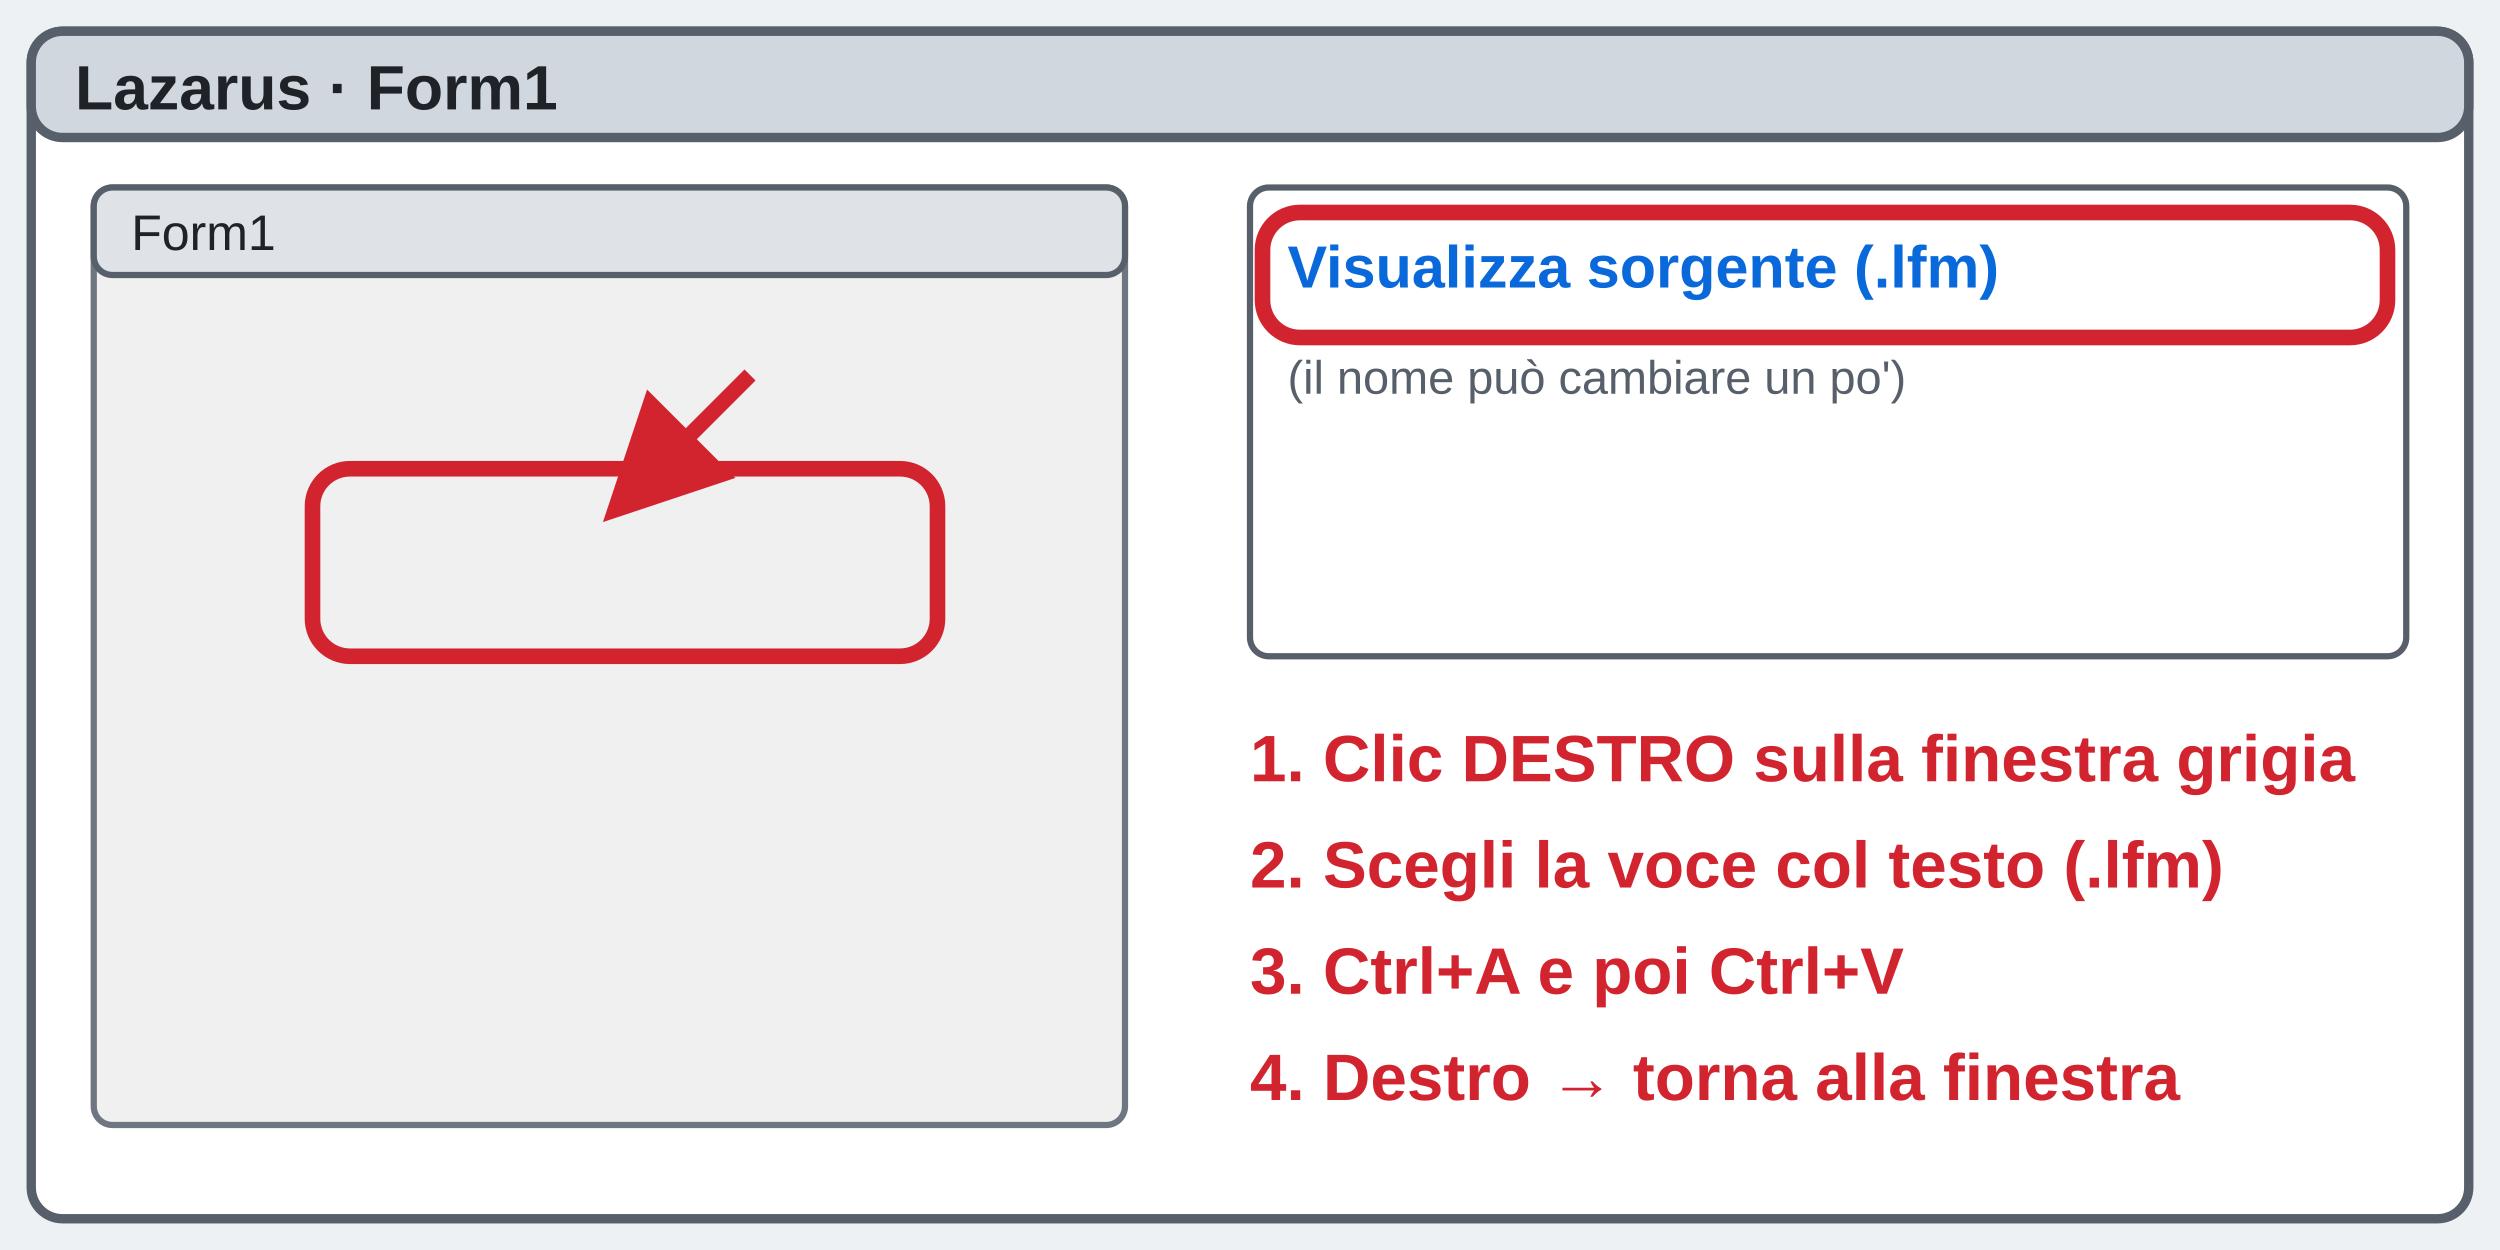
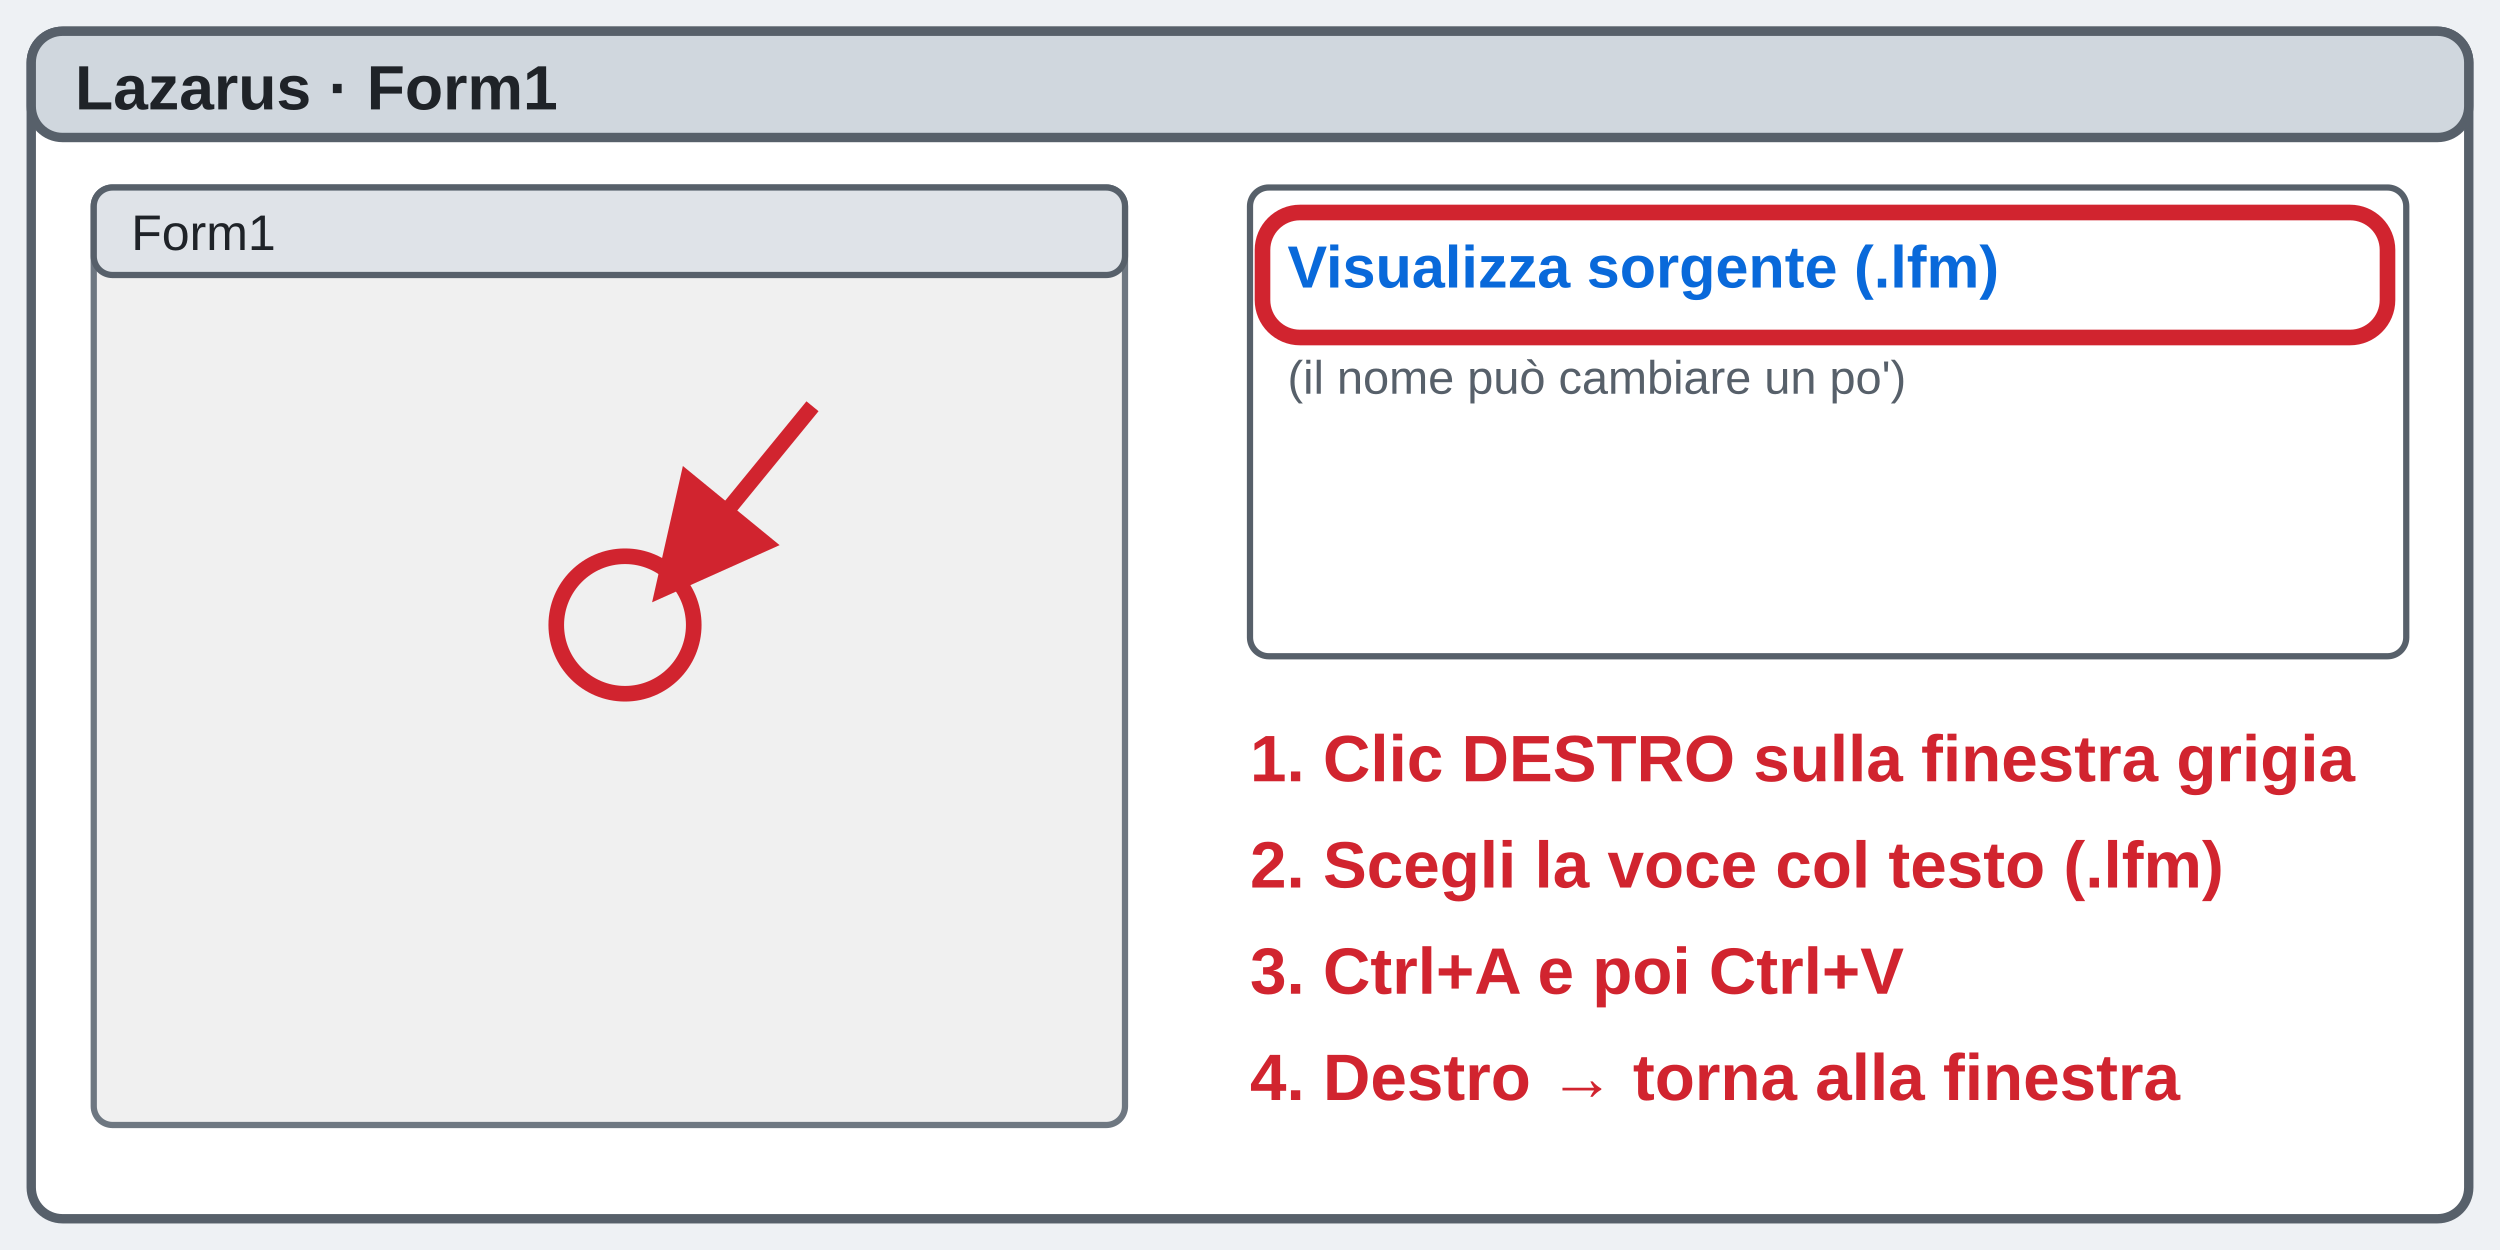
<svg xmlns="http://www.w3.org/2000/svg" viewBox="0 0 800 400" role="img" aria-label="Lazarus · Form1">
  <defs>
    <marker id="ar" markerWidth="8" markerHeight="8" refX="6" refY="4" orient="auto">
      <path d="M0,0 L8,4 L0,8 z" fill="#d1242f" />
    </marker>
  </defs>
  <rect width="800" height="400" fill="#eef1f4" />
  <rect x="10" y="10" width="780" height="380" rx="10" fill="#fff" stroke="#57606a" stroke-width="3" />
  <rect x="10" y="10" width="780" height="34" rx="10" fill="#d0d7de" stroke="#57606a" stroke-width="3" />
  <text x="24" y="35" font-size="20" fill="#1f2328" font-weight="bold" text-anchor="start" font-family="Arial,Helvetica,sans-serif">Lazarus · Form1</text>
  <rect x="30" y="60" width="330" height="300" rx="6" fill="#f0f0f0" stroke="#6e7781" stroke-width="2" />
  <rect x="30" y="60" width="330" height="28" rx="6" fill="#dfe3e8" stroke="#57606a" stroke-width="2" />
  <text x="42" y="80" font-size="16" fill="#1f2328" font-weight="normal" text-anchor="start" font-family="Arial,Helvetica,sans-serif">Form1</text>
-   <rect x="100" y="150" width="200" height="60" rx="12" fill="none" stroke="#d1242f" stroke-width="5" />
-   <line x1="240" y1="120" x2="200" y2="160" stroke="#d1242f" stroke-width="5" marker-end="url(#ar)" />
+   <circle cx="200" cy="200" r="22" fill="none" stroke="#d1242f" stroke-width="5" />
+   <line x1="260" y1="130" x2="215" y2="185" stroke="#d1242f" stroke-width="5" marker-end="url(#ar)" />
  <rect x="400" y="60" width="370" height="150" rx="6" fill="#fff" stroke="#57606a" stroke-width="2" />
  <text x="412" y="92" font-size="19" fill="#0969da" font-weight="bold" text-anchor="start" font-family="Arial,Helvetica,sans-serif">Visualizza sorgente (.lfm)</text>
  <text x="412" y="126" font-size="15" fill="#57606a" font-weight="normal" text-anchor="start" font-family="Arial,Helvetica,sans-serif">(il nome può cambiare un po')</text>
  <rect x="404" y="68" width="360" height="40" rx="12" fill="none" stroke="#d1242f" stroke-width="5" />
  <text x="400" y="250" font-size="21" fill="#d1242f" font-weight="bold" text-anchor="start" font-family="Arial,Helvetica,sans-serif">1. Clic DESTRO sulla finestra grigia</text>
  <text x="400" y="284" font-size="21" fill="#d1242f" font-weight="bold" text-anchor="start" font-family="Arial,Helvetica,sans-serif">2. Scegli la voce col testo (.lfm)</text>
  <text x="400" y="318" font-size="21" fill="#d1242f" font-weight="bold" text-anchor="start" font-family="Arial,Helvetica,sans-serif">3. Ctrl+A  e poi  Ctrl+V</text>
  <text x="400" y="352" font-size="21" fill="#d1242f" font-weight="bold" text-anchor="start" font-family="Arial,Helvetica,sans-serif">4. Destro → torna alla finestra</text>
</svg>
